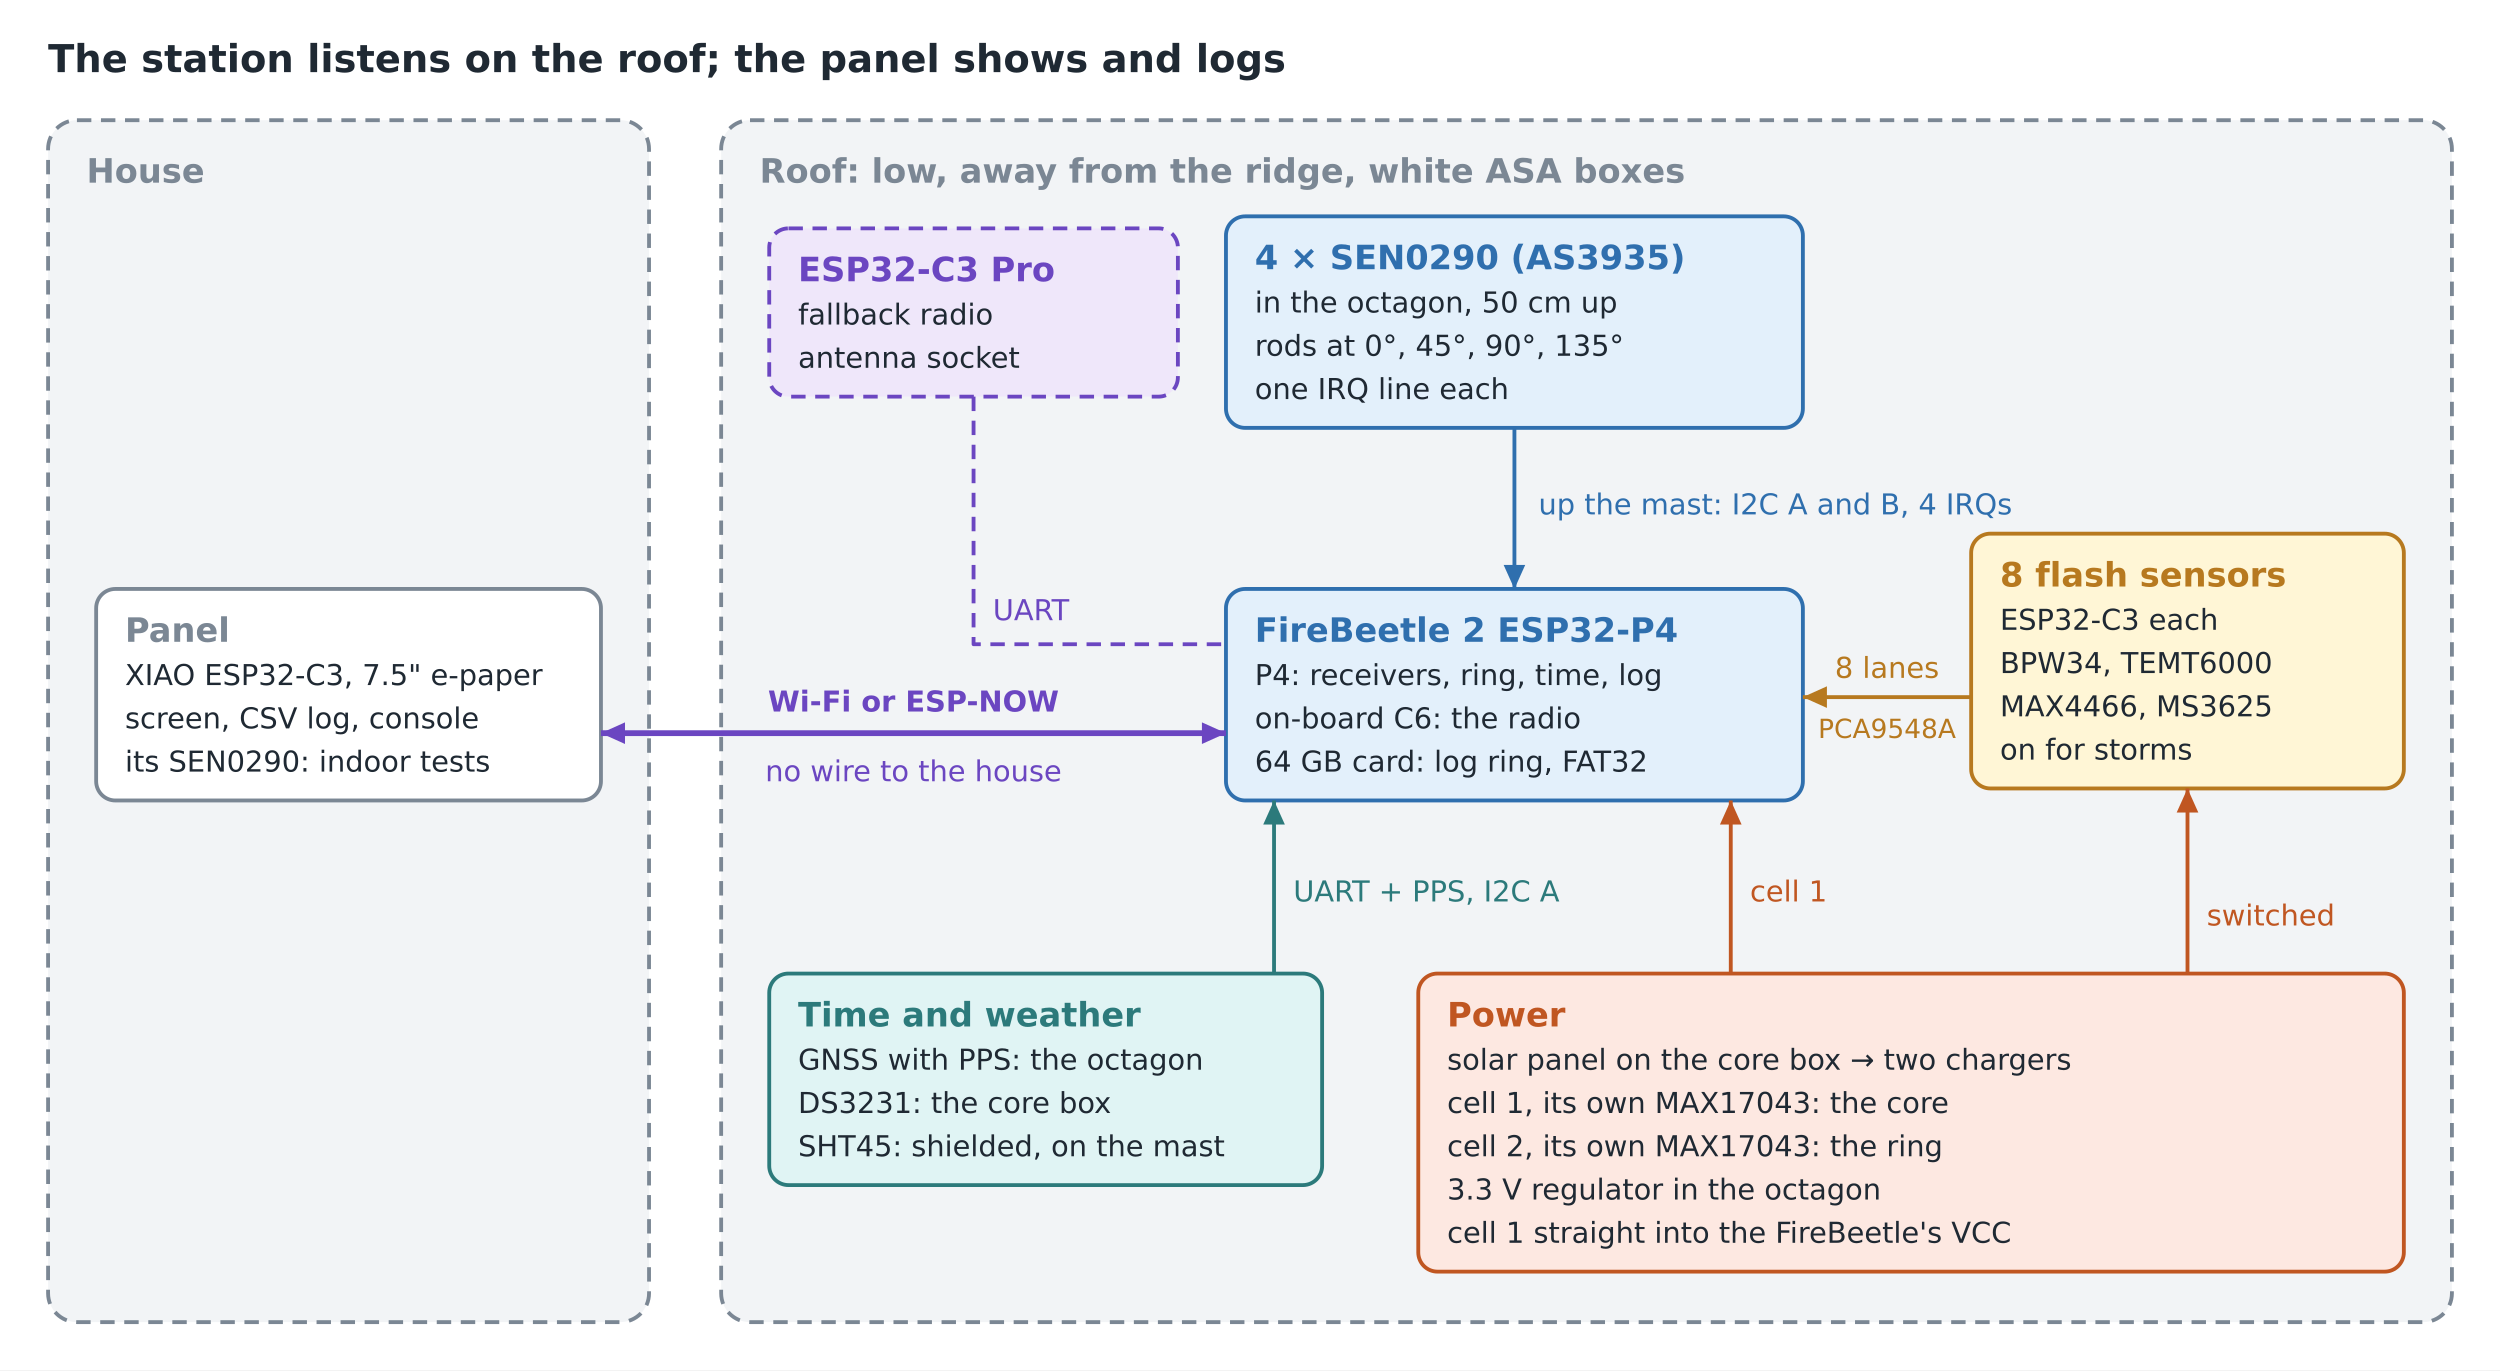
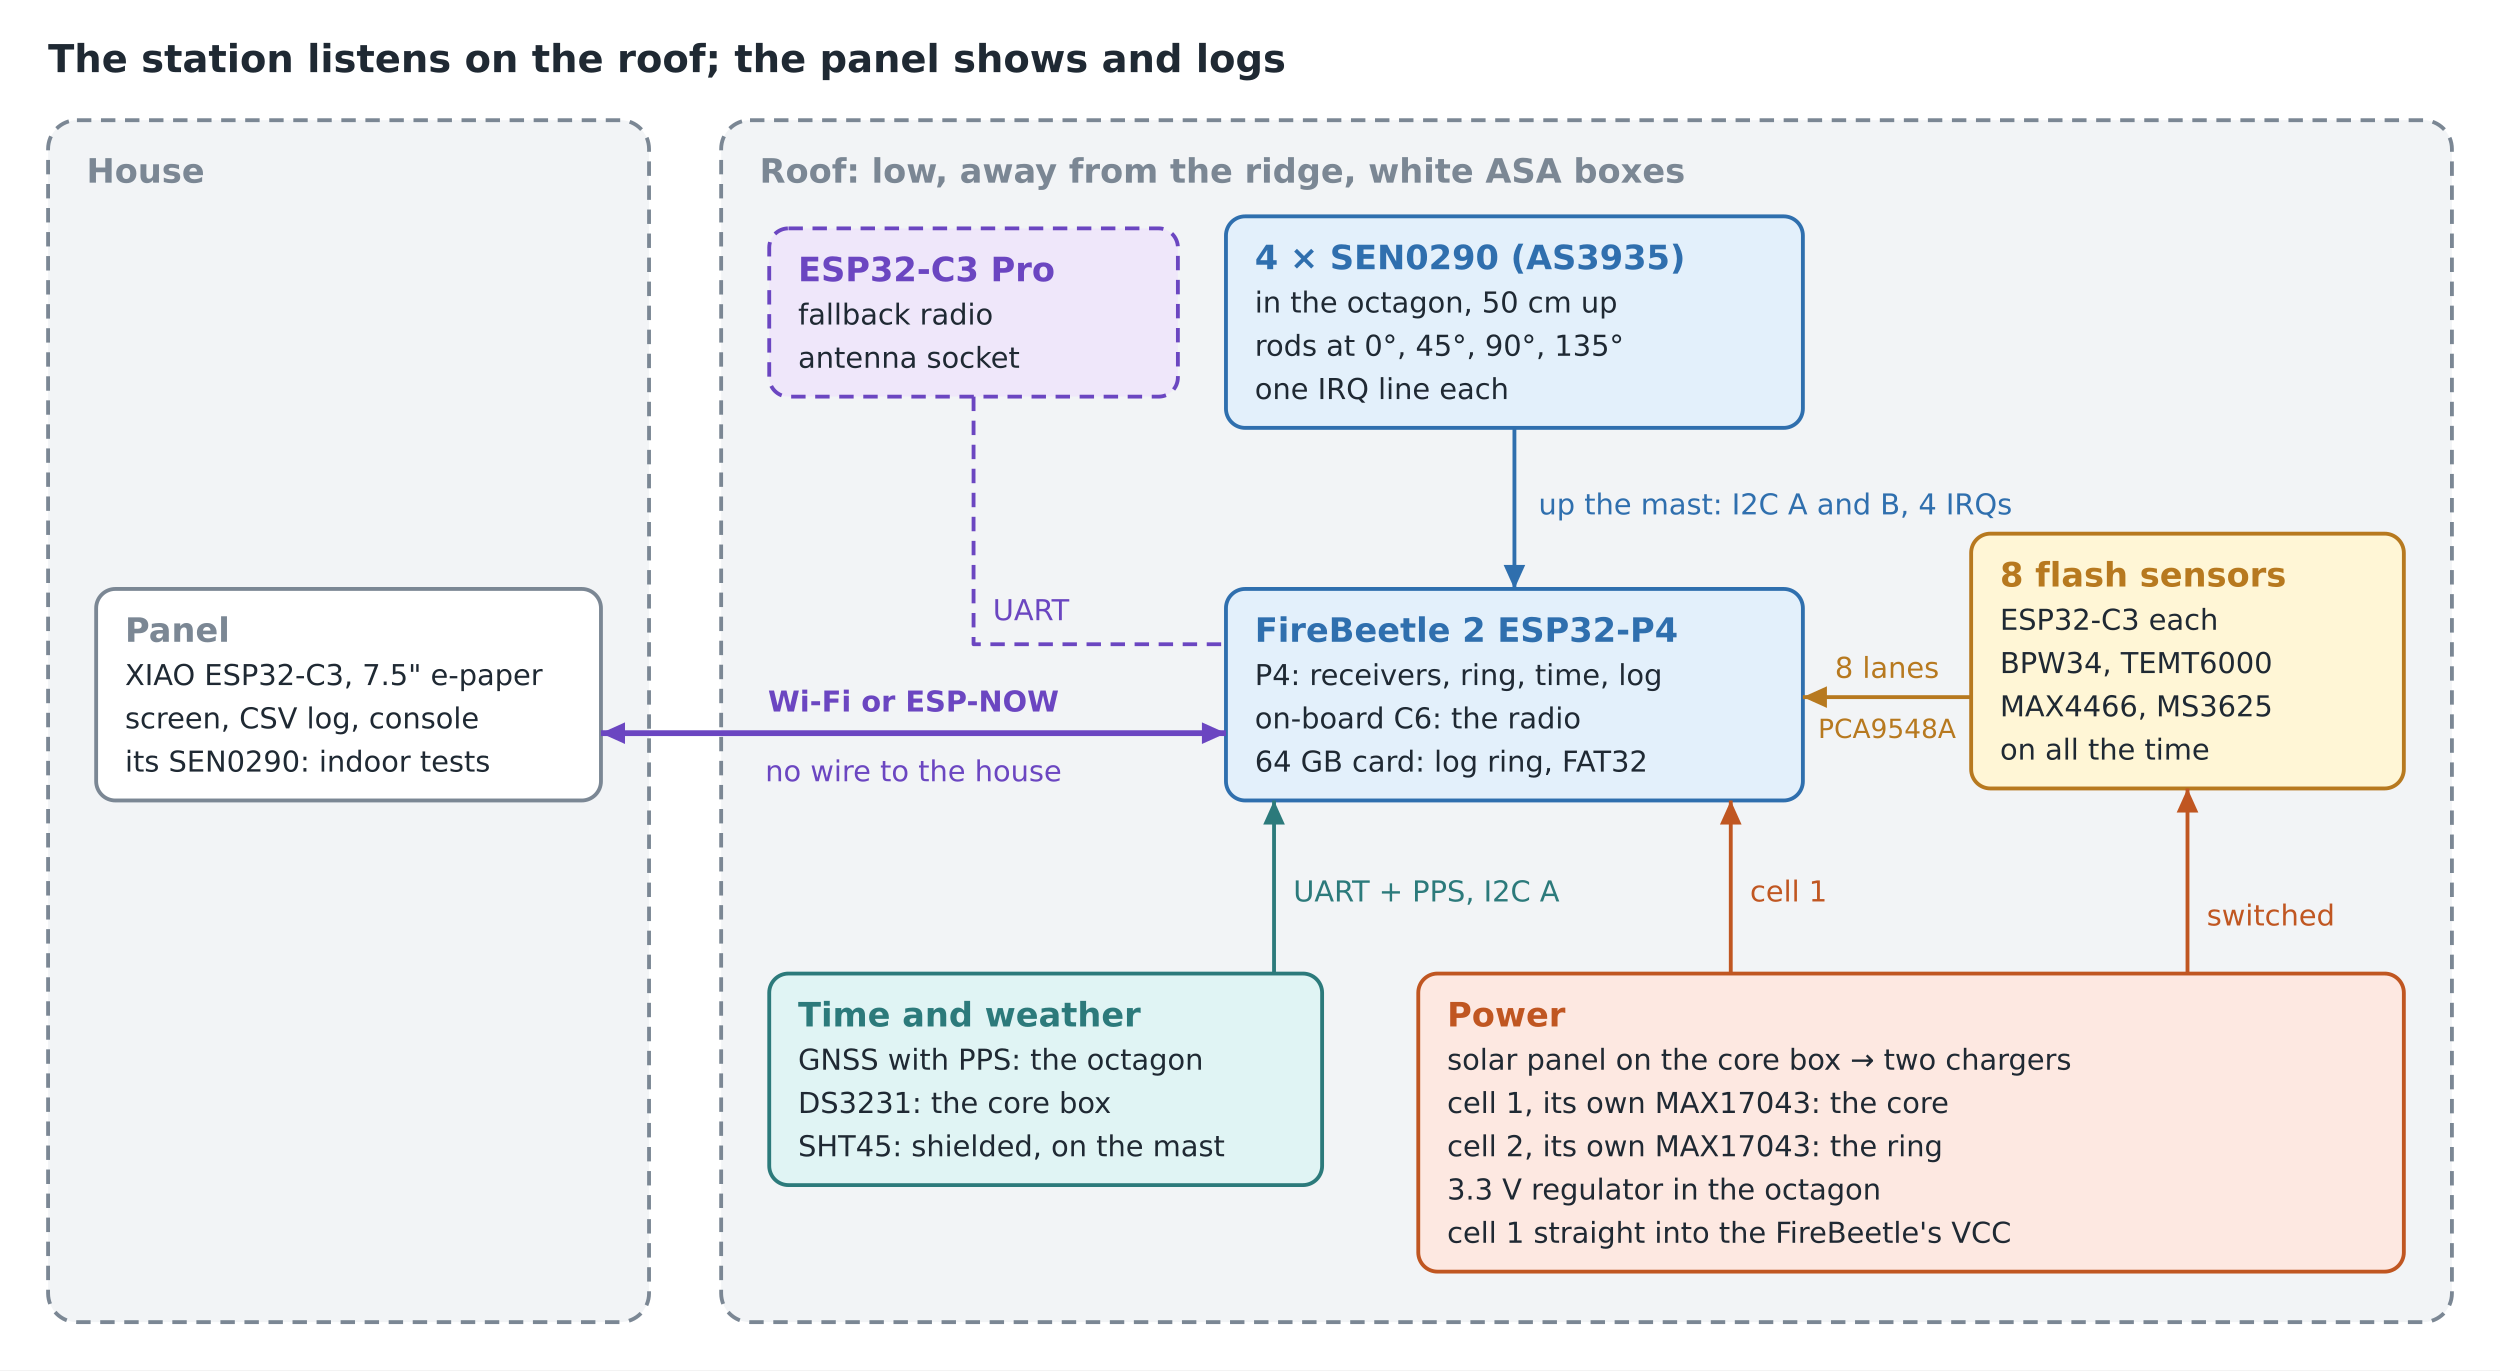
<svg xmlns="http://www.w3.org/2000/svg" width="1040" height="570" viewBox="0 0 1040 570" font-family="DejaVu Sans, Verdana, sans-serif">
  <rect width="1040" height="570" fill="#ffffff" />
  <text x="20.0" y="30.0" font-size="16" font-weight="bold" text-anchor="start" fill="#1f2933">The station listens on the roof; the panel shows and logs</text>
  <rect x="20.0" y="50.0" width="250.0" height="500.0" rx="12" fill="#f2f4f6" stroke="#7b8794" stroke-width="1.6" stroke-dasharray="6 4" />
  <text x="36.0" y="76.0" font-size="14" font-weight="bold" text-anchor="start" fill="#7b8794">House</text>
  <rect x="40.0" y="245.0" width="210.0" height="88.0" rx="8" fill="#ffffff" stroke="#7b8794" stroke-width="1.6" />
  <text x="52.0" y="267.0" font-size="14" font-weight="bold" text-anchor="start" fill="#7b8794">Panel</text>
  <text x="52.0" y="285.0" font-size="12" text-anchor="start" fill="#1f2933">XIAO ESP32-C3, 7.5" e-paper</text>
  <text x="52.0" y="303.0" font-size="12" text-anchor="start" fill="#1f2933">screen, CSV log, console</text>
  <text x="52.0" y="321.0" font-size="12" text-anchor="start" fill="#1f2933">its SEN0290: indoor tests</text>
  <rect x="300.0" y="50.0" width="720.0" height="500.0" rx="12" fill="#f2f4f6" stroke="#7b8794" stroke-width="1.6" stroke-dasharray="6 4" />
  <text x="316.0" y="76.0" font-size="14" font-weight="bold" text-anchor="start" fill="#7b8794">Roof: low, away from the ridge, white ASA boxes</text>
  <rect x="320.0" y="95.0" width="170.0" height="70.0" rx="8" fill="#efe7fa" stroke="#6b46c1" stroke-width="1.6" stroke-dasharray="6 4" />
  <text x="332.0" y="117.0" font-size="14" font-weight="bold" text-anchor="start" fill="#6b46c1">ESP32-C3 Pro</text>
  <text x="332.0" y="135.0" font-size="12" text-anchor="start" fill="#1f2933">fallback radio</text>
  <text x="332.0" y="153.0" font-size="12" text-anchor="start" fill="#1f2933">antenna socket</text>
  <rect x="510.0" y="90.0" width="240.0" height="88.0" rx="8" fill="#e3f0fb" stroke="#2f6fae" stroke-width="1.6" />
  <text x="522.0" y="112.0" font-size="14" font-weight="bold" text-anchor="start" fill="#2f6fae">4 × SEN0290 (AS3935)</text>
  <text x="522.0" y="130.0" font-size="12" text-anchor="start" fill="#1f2933">in the octagon, 50 cm up</text>
  <text x="522.0" y="148.0" font-size="12" text-anchor="start" fill="#1f2933">rods at 0°, 45°, 90°, 135°</text>
  <text x="522.0" y="166.0" font-size="12" text-anchor="start" fill="#1f2933">one IRQ line each</text>
  <rect x="510.0" y="245.0" width="240.0" height="88.0" rx="8" fill="#e3f0fb" stroke="#2f6fae" stroke-width="1.6" />
  <text x="522.0" y="267.0" font-size="14" font-weight="bold" text-anchor="start" fill="#2f6fae">FireBeetle 2 ESP32-P4</text>
  <text x="522.0" y="285.0" font-size="12" text-anchor="start" fill="#1f2933">P4: receivers, ring, time, log</text>
  <text x="522.0" y="303.0" font-size="12" text-anchor="start" fill="#1f2933">on-board C6: the radio</text>
  <text x="522.0" y="321.0" font-size="12" text-anchor="start" fill="#1f2933">64 GB card: log ring, FAT32</text>
  <rect x="820.0" y="222.0" width="180.0" height="106.0" rx="8" fill="#fff6d6" stroke="#b7791f" stroke-width="1.6" />
  <text x="832.0" y="244.0" font-size="14" font-weight="bold" text-anchor="start" fill="#b7791f">8 flash sensors</text>
  <text x="832.0" y="262.0" font-size="12" text-anchor="start" fill="#1f2933">ESP32-C3 each</text>
  <text x="832.0" y="280.0" font-size="12" text-anchor="start" fill="#1f2933">BPW34, TEMT6000</text>
  <text x="832.0" y="298.0" font-size="12" text-anchor="start" fill="#1f2933">MAX4466, MS3625</text>
-   <text x="832.0" y="316.0" font-size="12" text-anchor="start" fill="#1f2933">on for storms</text>
+   <text x="832.0" y="316.0" font-size="12" text-anchor="start" fill="#1f2933">on all the time</text>
  <rect x="320.0" y="405.0" width="230.0" height="88.0" rx="8" fill="#e0f4f4" stroke="#2c7a7b" stroke-width="1.6" />
  <text x="332.0" y="427.0" font-size="14" font-weight="bold" text-anchor="start" fill="#2c7a7b">Time and weather</text>
  <text x="332.0" y="445.0" font-size="12" text-anchor="start" fill="#1f2933">GNSS with PPS: the octagon</text>
  <text x="332.0" y="463.0" font-size="12" text-anchor="start" fill="#1f2933">DS3231: the core box</text>
  <text x="332.0" y="481.0" font-size="12" text-anchor="start" fill="#1f2933">SHT45: shielded, on the mast</text>
  <rect x="590.0" y="405.0" width="410.0" height="124.0" rx="8" fill="#fde8e1" stroke="#c05621" stroke-width="1.6" />
  <text x="602.0" y="427.0" font-size="14" font-weight="bold" text-anchor="start" fill="#c05621">Power</text>
  <text x="602.0" y="445.0" font-size="12" text-anchor="start" fill="#1f2933">solar panel on the core box → two chargers</text>
  <text x="602.0" y="463.0" font-size="12" text-anchor="start" fill="#1f2933">cell 1, its own MAX17043: the core</text>
  <text x="602.0" y="481.0" font-size="12" text-anchor="start" fill="#1f2933">cell 2, its own MAX17043: the ring</text>
  <text x="602.0" y="499.0" font-size="12" text-anchor="start" fill="#1f2933">3.3 V regulator in the octagon</text>
  <text x="602.0" y="517.0" font-size="12" text-anchor="start" fill="#1f2933">cell 1 straight into the FireBeetle's VCC</text>
  <polyline points="630.0,178.0 630.0,245.0" fill="none" stroke="#2f6fae" stroke-width="1.6" stroke-linejoin="round" />
  <polygon points="630.0,245.0 634.5,235.0 625.5,235.0" fill="#2f6fae" />
  <text x="640.0" y="214.0" font-size="12" text-anchor="start" fill="#2f6fae">up the mast: I2C A and B, 4 IRQs</text>
  <polyline points="405.0,165.0 405.0,268.0 510.0,268.0" fill="none" stroke="#6b46c1" stroke-width="1.6" stroke-linejoin="round" stroke-dasharray="6 4" />
  <text x="413.0" y="258.0" font-size="12" text-anchor="start" fill="#6b46c1">UART</text>
  <polyline points="250.0,305.0 510.0,305.0" fill="none" stroke="#6b46c1" stroke-width="2.4" stroke-linejoin="round" />
  <polygon points="510.0,305.0 500.0,300.5 500.0,309.5" fill="#6b46c1" />
  <polygon points="250.0,305.0 260.0,309.5 260.0,300.5" fill="#6b46c1" />
  <text x="380.0" y="296.0" font-size="12" font-weight="bold" text-anchor="middle" fill="#6b46c1">Wi-Fi or ESP-NOW</text>
  <text x="380.0" y="325.0" font-size="12" text-anchor="middle" fill="#6b46c1">no wire to the house</text>
  <polyline points="820.0,290.0 750.0,290.0" fill="none" stroke="#b7791f" stroke-width="1.6" stroke-linejoin="round" />
  <polygon points="750.0,290.0 760.0,294.5 760.0,285.5" fill="#b7791f" />
  <text x="785.0" y="282.0" font-size="12" text-anchor="middle" fill="#b7791f">8 lanes</text>
  <text x="785.0" y="307.0" font-size="11" text-anchor="middle" fill="#b7791f">PCA9548A</text>
  <polyline points="530.0,405.0 530.0,333.0" fill="none" stroke="#2c7a7b" stroke-width="1.6" stroke-linejoin="round" />
  <polygon points="530.0,333.0 525.5,343.0 534.5,343.0" fill="#2c7a7b" />
  <text x="538.0" y="375.0" font-size="12" text-anchor="start" fill="#2c7a7b">UART + PPS, I2C A</text>
  <polyline points="720.0,405.0 720.0,333.0" fill="none" stroke="#c05621" stroke-width="1.6" stroke-linejoin="round" />
  <polygon points="720.0,333.0 715.5,343.0 724.5,343.0" fill="#c05621" />
  <text x="728.0" y="375.0" font-size="12" text-anchor="start" fill="#c05621">cell 1</text>
  <polyline points="910.0,405.0 910.0,328.0" fill="none" stroke="#c05621" stroke-width="1.6" stroke-linejoin="round" />
  <polygon points="910.0,328.0 905.5,338.0 914.5,338.0" fill="#c05621" />
  <text x="918.0" y="385.0" font-size="12" text-anchor="start" fill="#c05621">switched</text>
</svg>
